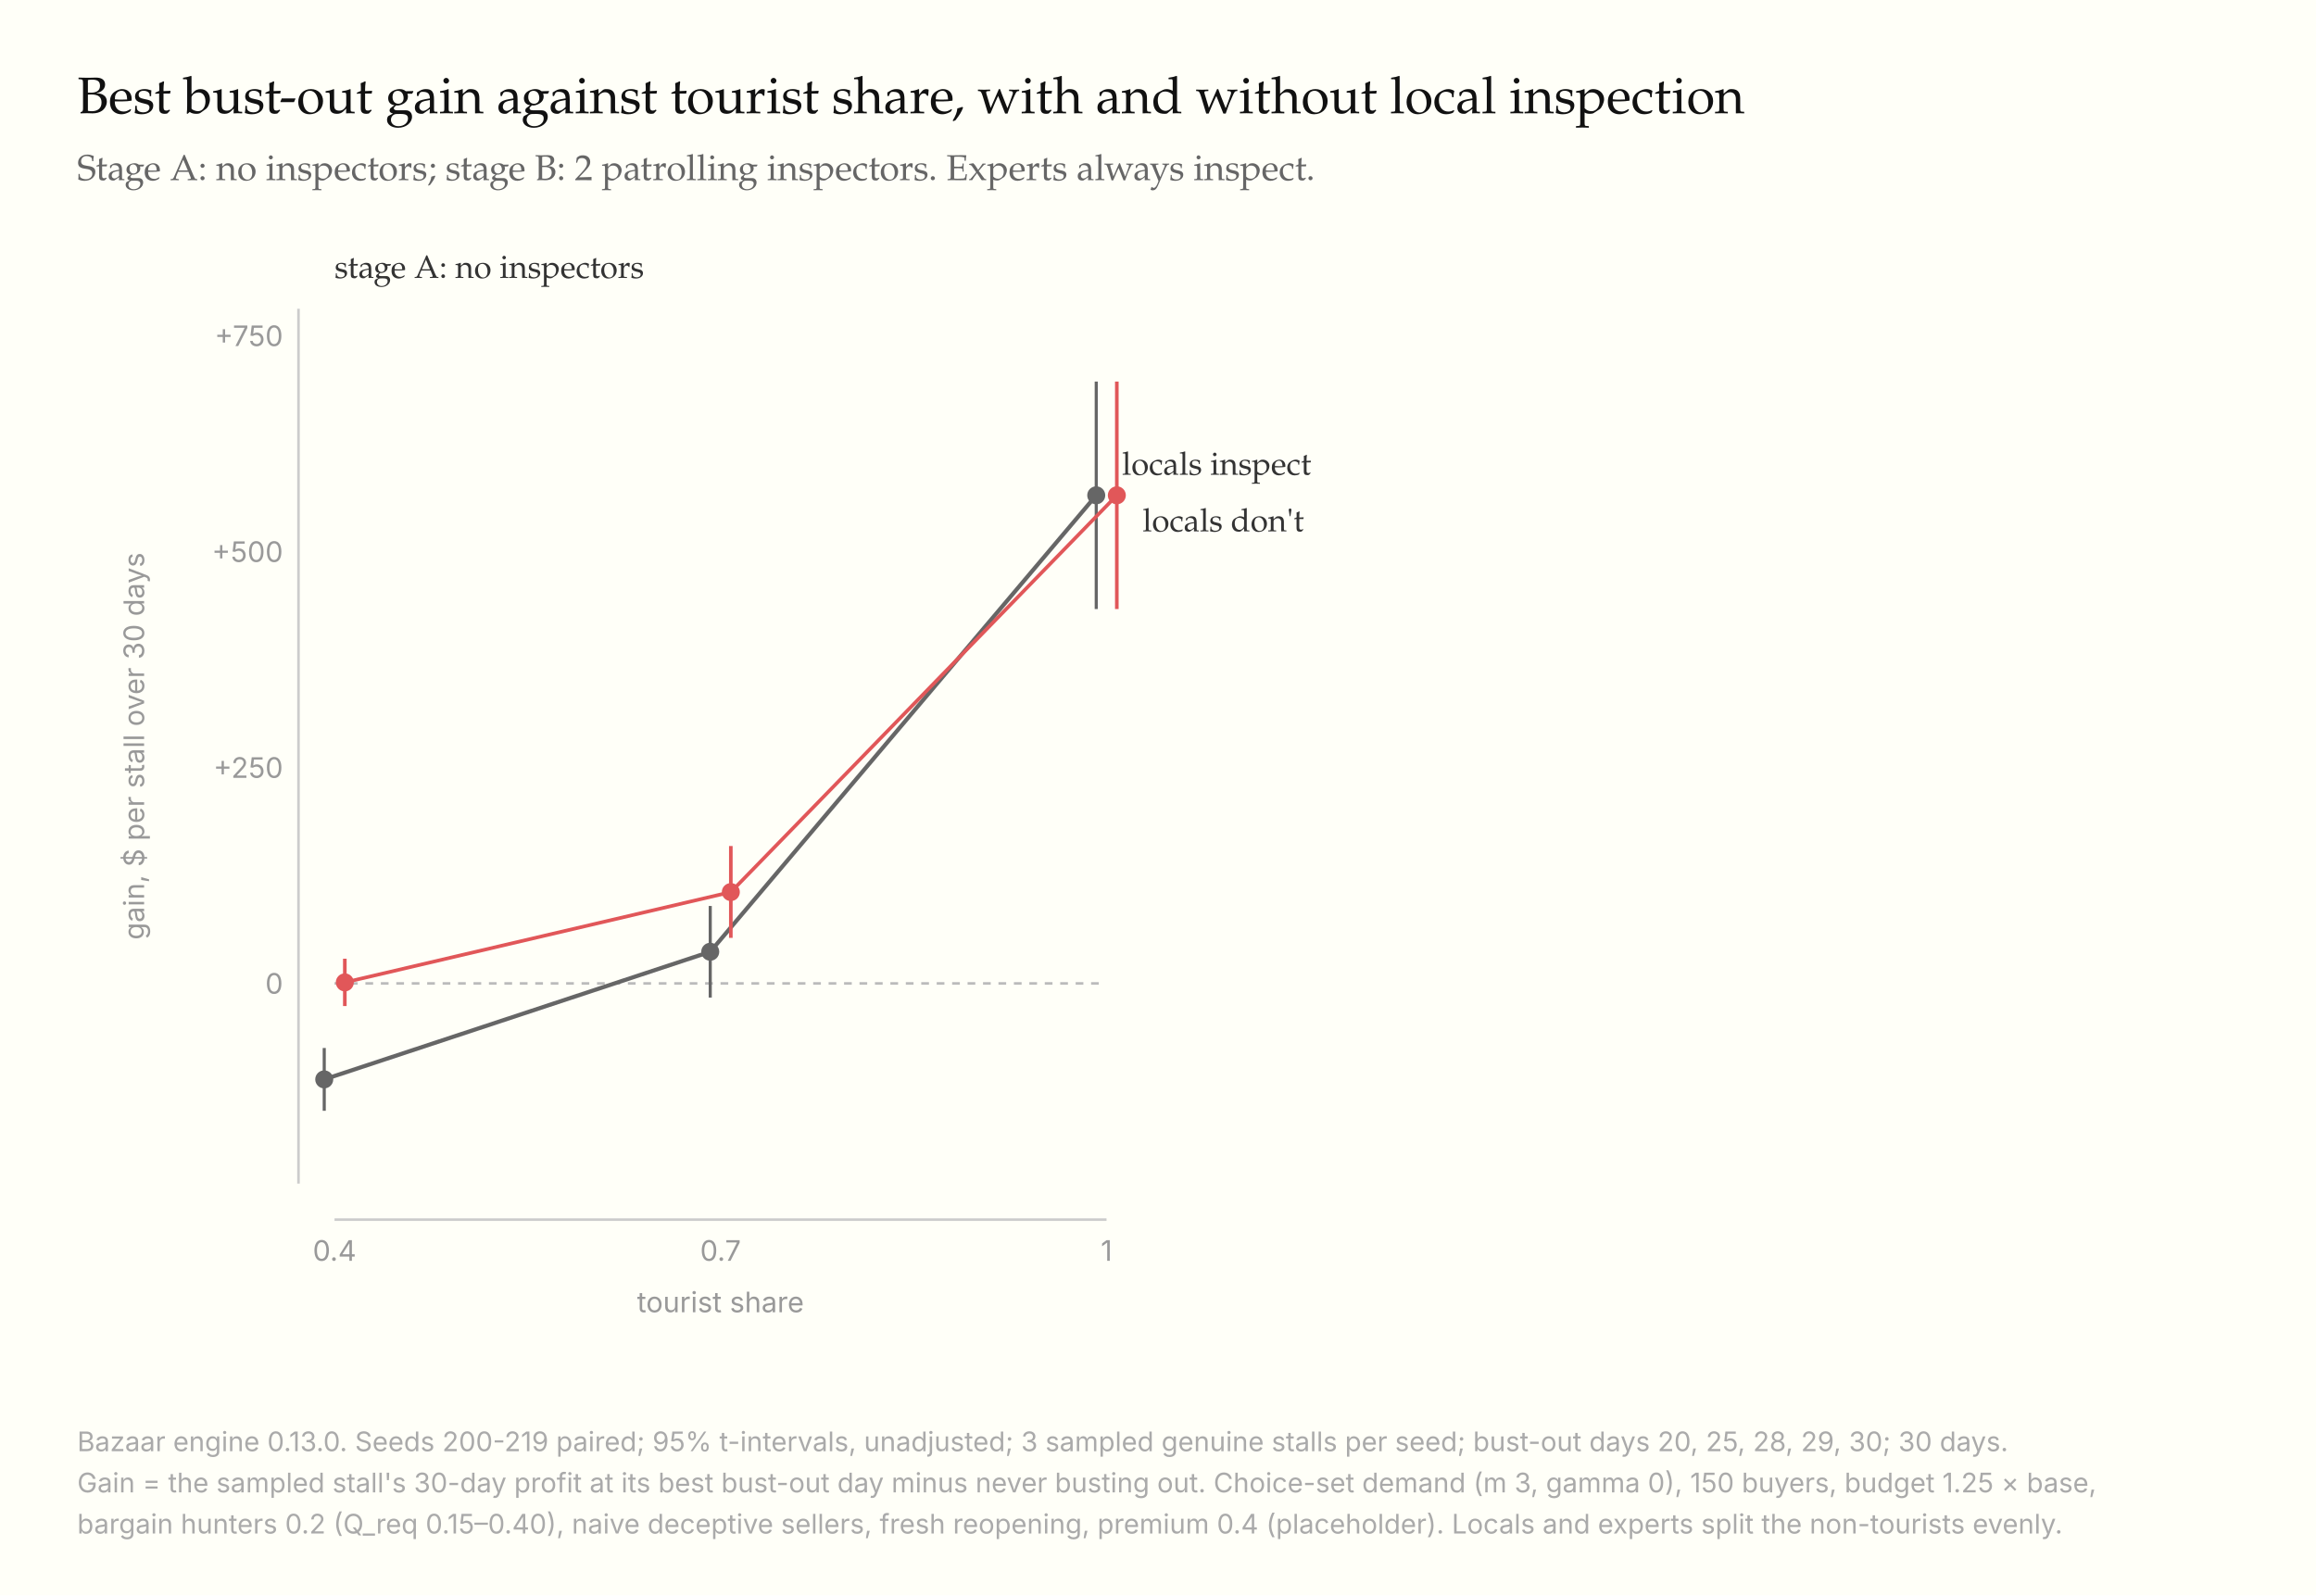
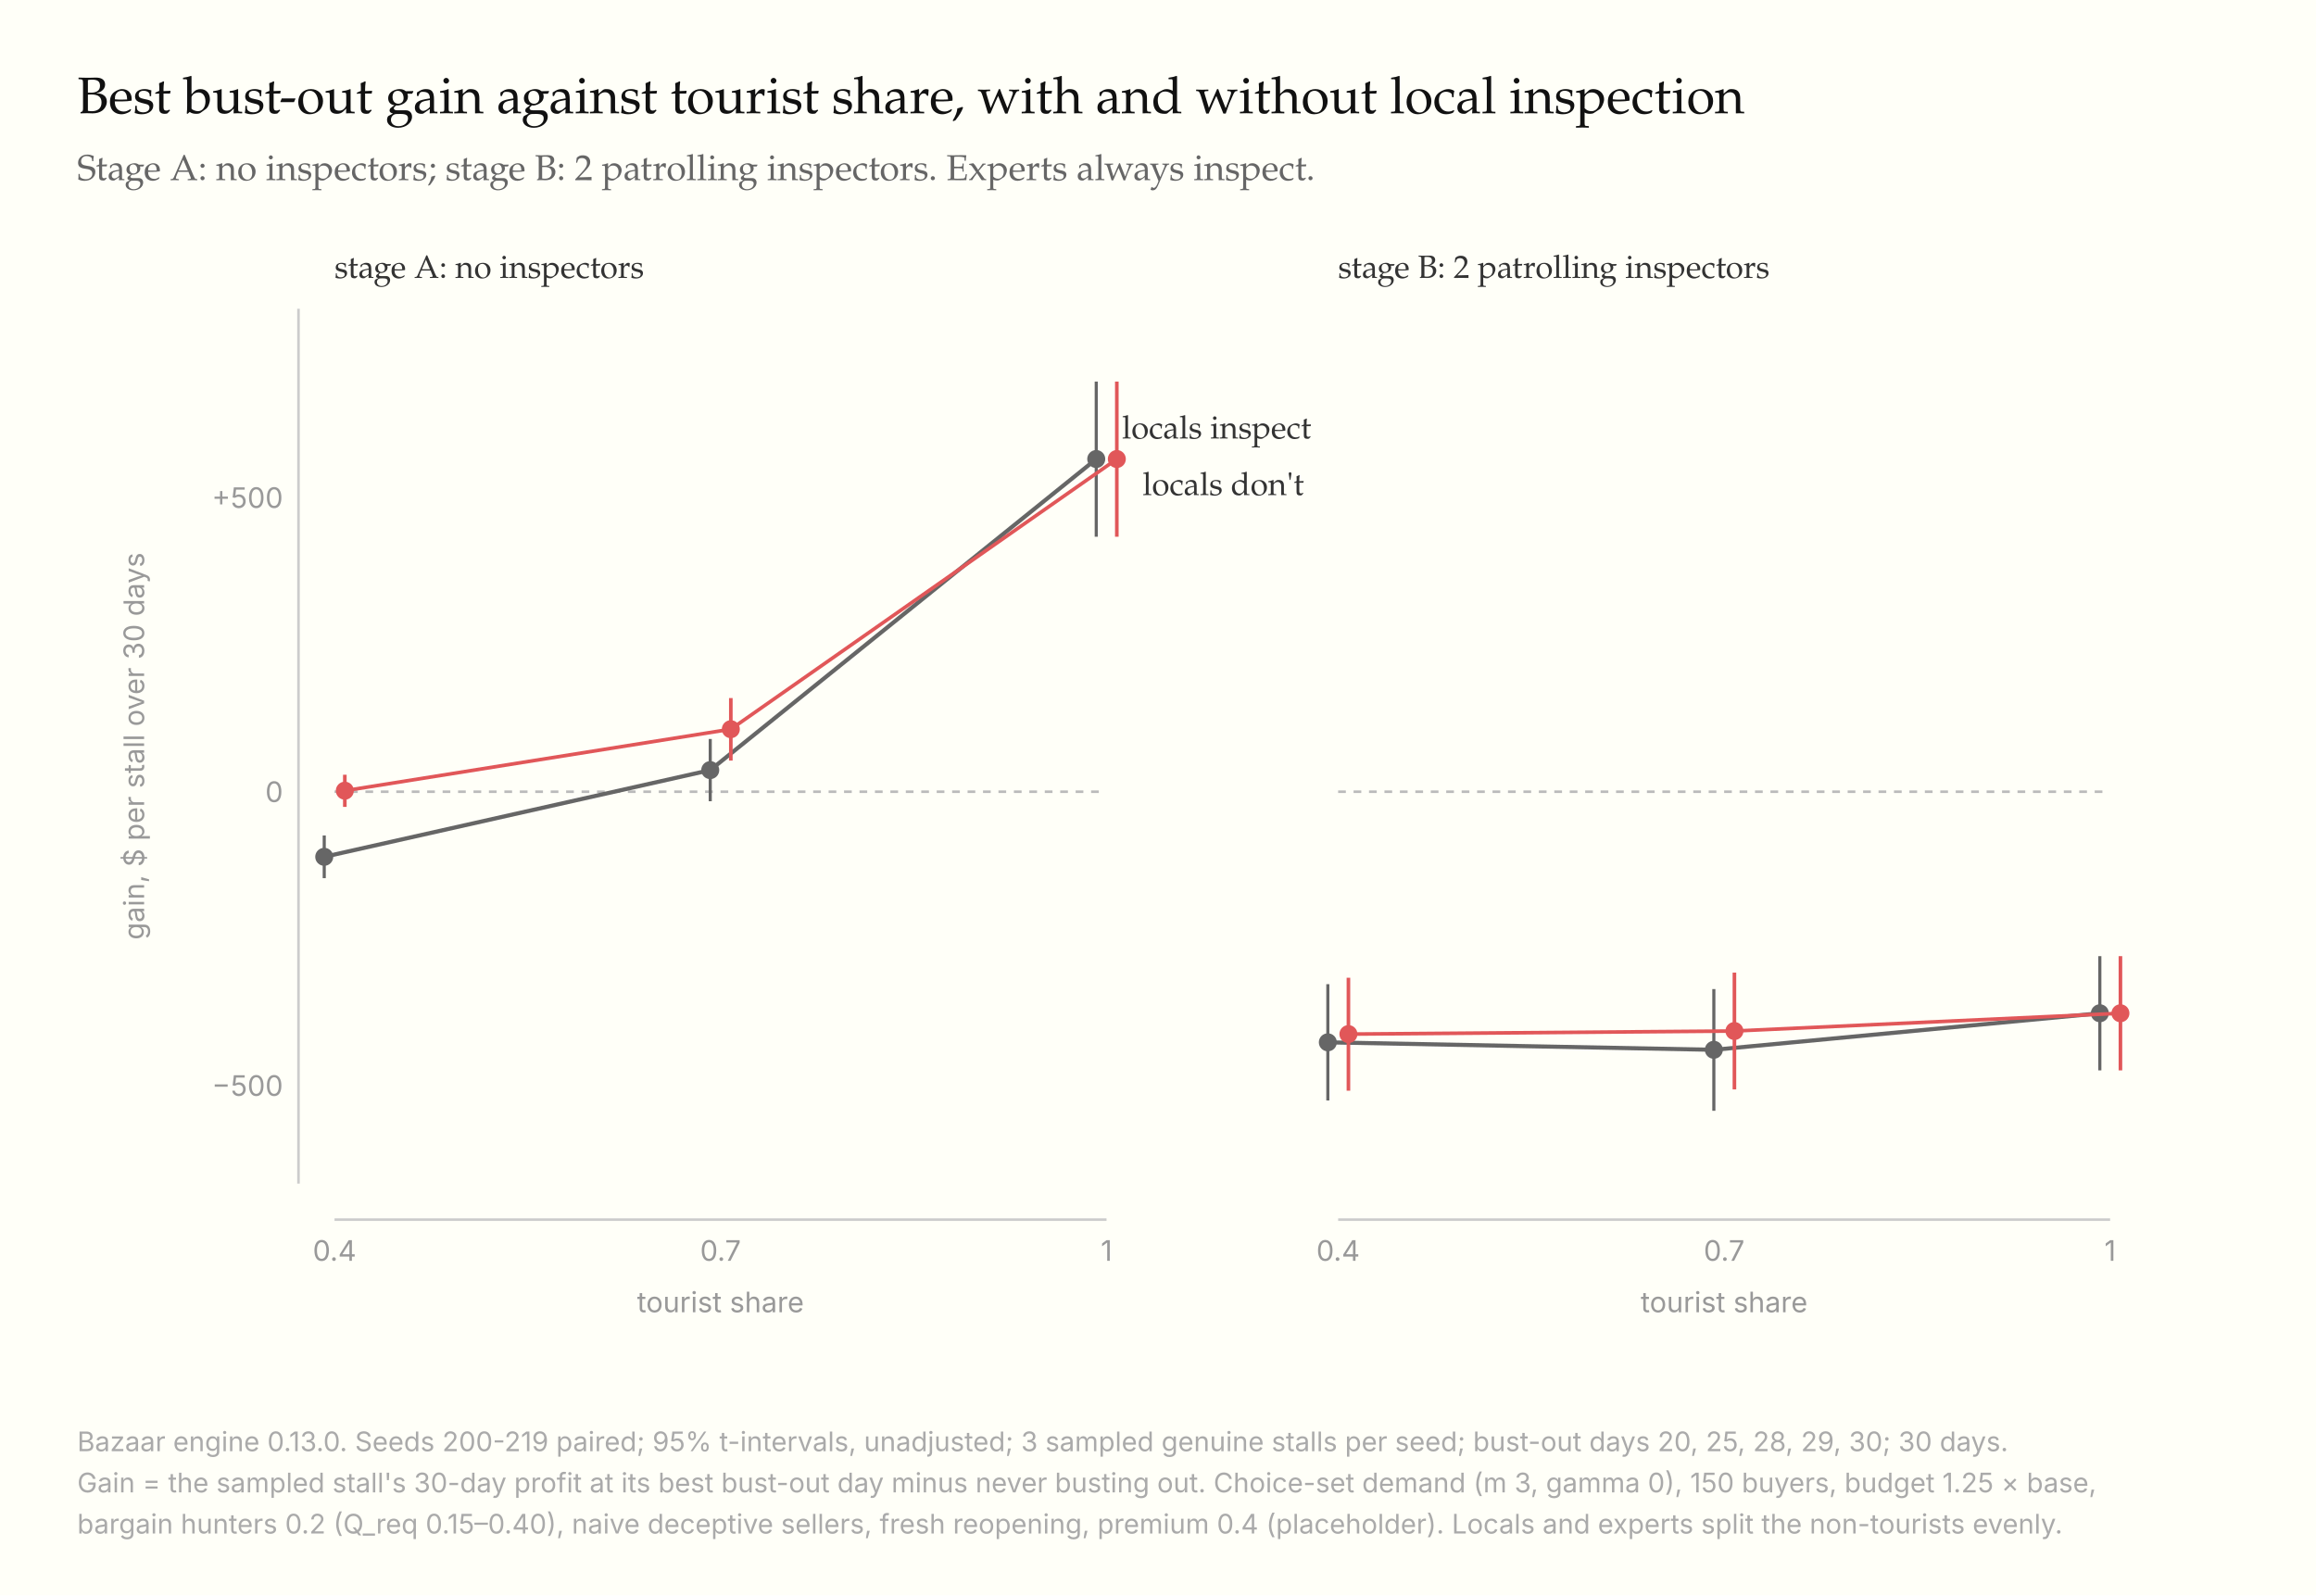
<svg xmlns="http://www.w3.org/2000/svg" viewBox="0 0 900 620" width="100%" role="img" aria-labelledby="t d">
  <style>.bg{fill:#fffff8} .t{font-family:"ET Book", "Palatino Linotype", Palatino, "Book Antiqua", Georgia, serif;fill:#111} .s{font-family:"ET Book", "Palatino Linotype", Palatino, "Book Antiqua", Georgia, serif;fill:#666} .k{font-family:system-ui,-apple-system,sans-serif;fill:#999;font-size:11px} .n{font-family:system-ui,-apple-system,sans-serif;fill:#aaa;font-size:10.5px} .lb{font-family:"ET Book", "Palatino Linotype", Palatino, "Book Antiqua", Georgia, serif;font-size:12.5px;fill:#333} .ax{stroke:#ccc;stroke-width:1} .zero{stroke:#bbb;stroke-width:1;stroke-dasharray:3 3} .ln{stroke:#666;stroke-width:1.6;fill:none} .ci{stroke:#666;stroke-width:1.2} .pt{fill:#666} .hl{fill:#e15759} .hlc{stroke:#e15759;stroke-width:1.4} .bar{fill:#7a7a7a} .bar31{fill:#bbb} .med{stroke:#e15759;stroke-width:1.4} .medt{fill:#e15759} .an{font-family:"ET Book", "Palatino Linotype", Palatino, "Book Antiqua", Georgia, serif;font-style:italic;font-size:12px;fill:#333} @media (prefers-color-scheme: dark){.bg{fill:#151515} .t{fill:#ddd} .s{fill:#999} .k{fill:#888} .n{fill:#666} .lb{fill:#bbb} .ax{stroke:#444} .zero{stroke:#555} .ln{stroke:#aaa} .ci{stroke:#aaa} .pt{fill:#aaa} .hl{fill:#fc8d62} .hlc{stroke:#fc8d62} .bar{fill:#999} .bar31{fill:#555} .med{stroke:#fc8d62} .medt{fill:#fc8d62} .an{fill:#bbb}}</style>
  <rect class="bg" x="0" y="0" width="900" height="620" />
  <text class="t" x="30" y="44" font-size="20">Best bust-out gain against tourist share, with and without local inspection</text>
  <text class="s" x="30" y="70" font-size="14">Stage A: no inspectors; stage B: 2 patrolling inspectors. Experts always inspect.</text>
  <text class="n" x="30" y="564">Bazaar engine 0.13.0. Seeds 200-219 paired; 95% t-intervals, unadjusted; 3 sampled genuine stalls per seed; bust-out days 20, 25, 28, 29, 30; 30 days.</text>
  <text class="n" x="30" y="580">Gain = the sampled stall's 30-day profit at its best bust-out day minus never busting out. Choice-set demand (m 3, gamma 0), 150 buyers, budget 1.25 × base,</text>
  <text class="n" x="30" y="596">bargain hunters 0.2 (Q_req 0.15–0.40), naive deceptive sellers, fresh reopening, premium 0.4 (placeholder). Locals and experts split the non-tourists evenly.</text>
  <text class="lb" x="130" y="108">stage A: no inspectors</text>
-   <line class="zero" x1="130.0" y1="382.2" x2="430.0" y2="382.2" />
-   <polyline class="ln" fill="none" points="126.0,419.5 276.0,369.9 426.0,192.5" />
-   <line class="ci" x1="126.0" y1="431.7" x2="126.0" y2="407.3" />
-   <circle class="pt" cx="126.0" cy="419.5" r="3.5" />
-   <line class="ci" x1="276.0" y1="387.7" x2="276.0" y2="352.1" />
-   <circle class="pt" cx="276.0" cy="369.9" r="3.5" />
-   <line class="ci" x1="426.0" y1="236.7" x2="426.0" y2="148.3" />
-   <circle class="pt" cx="426.0" cy="192.5" r="3.5" />
-   <text class="lb" x="436.0" y="184.5" text-anchor="start">locals inspect</text>
-   <polyline class="hlc" fill="none" points="134.0,381.8 284.0,346.7 434.0,192.5" />
-   <line class="hlc" x1="134.0" y1="391.0" x2="134.0" y2="372.6" />
-   <circle class="hl" cx="134.0" cy="381.8" r="3.5" />
-   <line class="hlc" x1="284.0" y1="364.5" x2="284.0" y2="328.8" />
-   <circle class="hl" cx="284.0" cy="346.7" r="3.5" />
-   <line class="hlc" x1="434.0" y1="236.7" x2="434.0" y2="148.3" />
-   <circle class="hl" cx="434.0" cy="192.5" r="3.5" />
-   <text class="lb" x="444.0" y="206.5" text-anchor="start">locals don't</text>
+   <line class="zero" x1="130.0" y1="307.7" x2="430.0" y2="307.7" />
+   <polyline class="ln" fill="none" points="126.0,333.0 276.0,299.3 426.0,178.4" />
+   <line class="ci" x1="126.0" y1="341.3" x2="126.0" y2="324.7" />
+   <circle class="pt" cx="126.0" cy="333.0" r="3.5" />
+   <line class="ci" x1="276.0" y1="311.4" x2="276.0" y2="287.2" />
+   <circle class="pt" cx="276.0" cy="299.3" r="3.5" />
+   <line class="ci" x1="426.0" y1="208.6" x2="426.0" y2="148.3" />
+   <circle class="pt" cx="426.0" cy="178.4" r="3.5" />
+   <text class="lb" x="436.0" y="170.4" text-anchor="start">locals inspect</text>
+   <polyline class="hlc" fill="none" points="134.0,307.3 284.0,283.4 434.0,178.4" />
+   <line class="hlc" x1="134.0" y1="313.6" x2="134.0" y2="301.1" />
+   <circle class="hl" cx="134.0" cy="307.3" r="3.5" />
+   <line class="hlc" x1="284.0" y1="295.6" x2="284.0" y2="271.3" />
+   <circle class="hl" cx="284.0" cy="283.4" r="3.5" />
+   <line class="hlc" x1="434.0" y1="208.6" x2="434.0" y2="148.3" />
+   <circle class="hl" cx="434.0" cy="178.4" r="3.5" />
+   <text class="lb" x="444.0" y="192.4" text-anchor="start">locals don't</text>
  <line class="ax" x1="130.0" y1="474" x2="430.0" y2="474" />
  <text class="k" x="130.0" y="490" text-anchor="middle">0.4</text>
  <text class="k" x="280.0" y="490" text-anchor="middle">0.7</text>
  <text class="k" x="430.0" y="490" text-anchor="middle">1</text>
  <text class="k" x="280.0" y="510" text-anchor="middle">tourist share</text>
  <line class="ax" x1="116" y1="460.0" x2="116" y2="120.0" />
-   <text class="k" x="110" y="386.2" text-anchor="end">0</text>
-   <text class="k" x="110" y="302.3" text-anchor="end">+250</text>
-   <text class="k" x="110" y="218.4" text-anchor="end">+500</text>
-   <text class="k" x="110" y="134.5" text-anchor="end">+750</text>
+   <text class="k" x="110" y="425.9" text-anchor="end">−500</text>
+   <text class="k" x="110" y="311.7" text-anchor="end">0</text>
+   <text class="k" x="110" y="197.4" text-anchor="end">+500</text>
  <text class="k" x="56" y="290.0" text-anchor="middle" transform="rotate(-90 56 290.0)">gain, $ per stall over 30 days</text>
+   <text class="lb" x="520" y="108">stage B: 2 patrolling inspectors</text>
+   <line class="zero" x1="520.0" y1="307.7" x2="820.0" y2="307.7" />
+   <polyline class="ln" fill="none" points="516.0,405.1 666.0,408.0 816.0,393.8" />
+   <line class="ci" x1="516.0" y1="427.7" x2="516.0" y2="382.5" />
+   <circle class="pt" cx="516.0" cy="405.1" r="3.5" />
+   <line class="ci" x1="666.0" y1="431.7" x2="666.0" y2="384.4" />
+   <circle class="pt" cx="666.0" cy="408.0" r="3.5" />
+   <line class="ci" x1="816.0" y1="416.0" x2="816.0" y2="371.6" />
+   <circle class="pt" cx="816.0" cy="393.8" r="3.5" />
+   <polyline class="hlc" fill="none" points="524.0,401.9 674.0,400.7 824.0,393.8" />
+   <line class="hlc" x1="524.0" y1="423.9" x2="524.0" y2="380.0" />
+   <circle class="hl" cx="524.0" cy="401.9" r="3.5" />
+   <line class="hlc" x1="674.0" y1="423.4" x2="674.0" y2="378.0" />
+   <circle class="hl" cx="674.0" cy="400.7" r="3.5" />
+   <line class="hlc" x1="824.0" y1="416.0" x2="824.0" y2="371.6" />
+   <circle class="hl" cx="824.0" cy="393.8" r="3.5" />
+   <line class="ax" x1="520.0" y1="474" x2="820.0" y2="474" />
+   <text class="k" x="520.0" y="490" text-anchor="middle">0.4</text>
+   <text class="k" x="670.0" y="490" text-anchor="middle">0.7</text>
+   <text class="k" x="820.0" y="490" text-anchor="middle">1</text>
+   <text class="k" x="670.0" y="510" text-anchor="middle">tourist share</text>
</svg>
